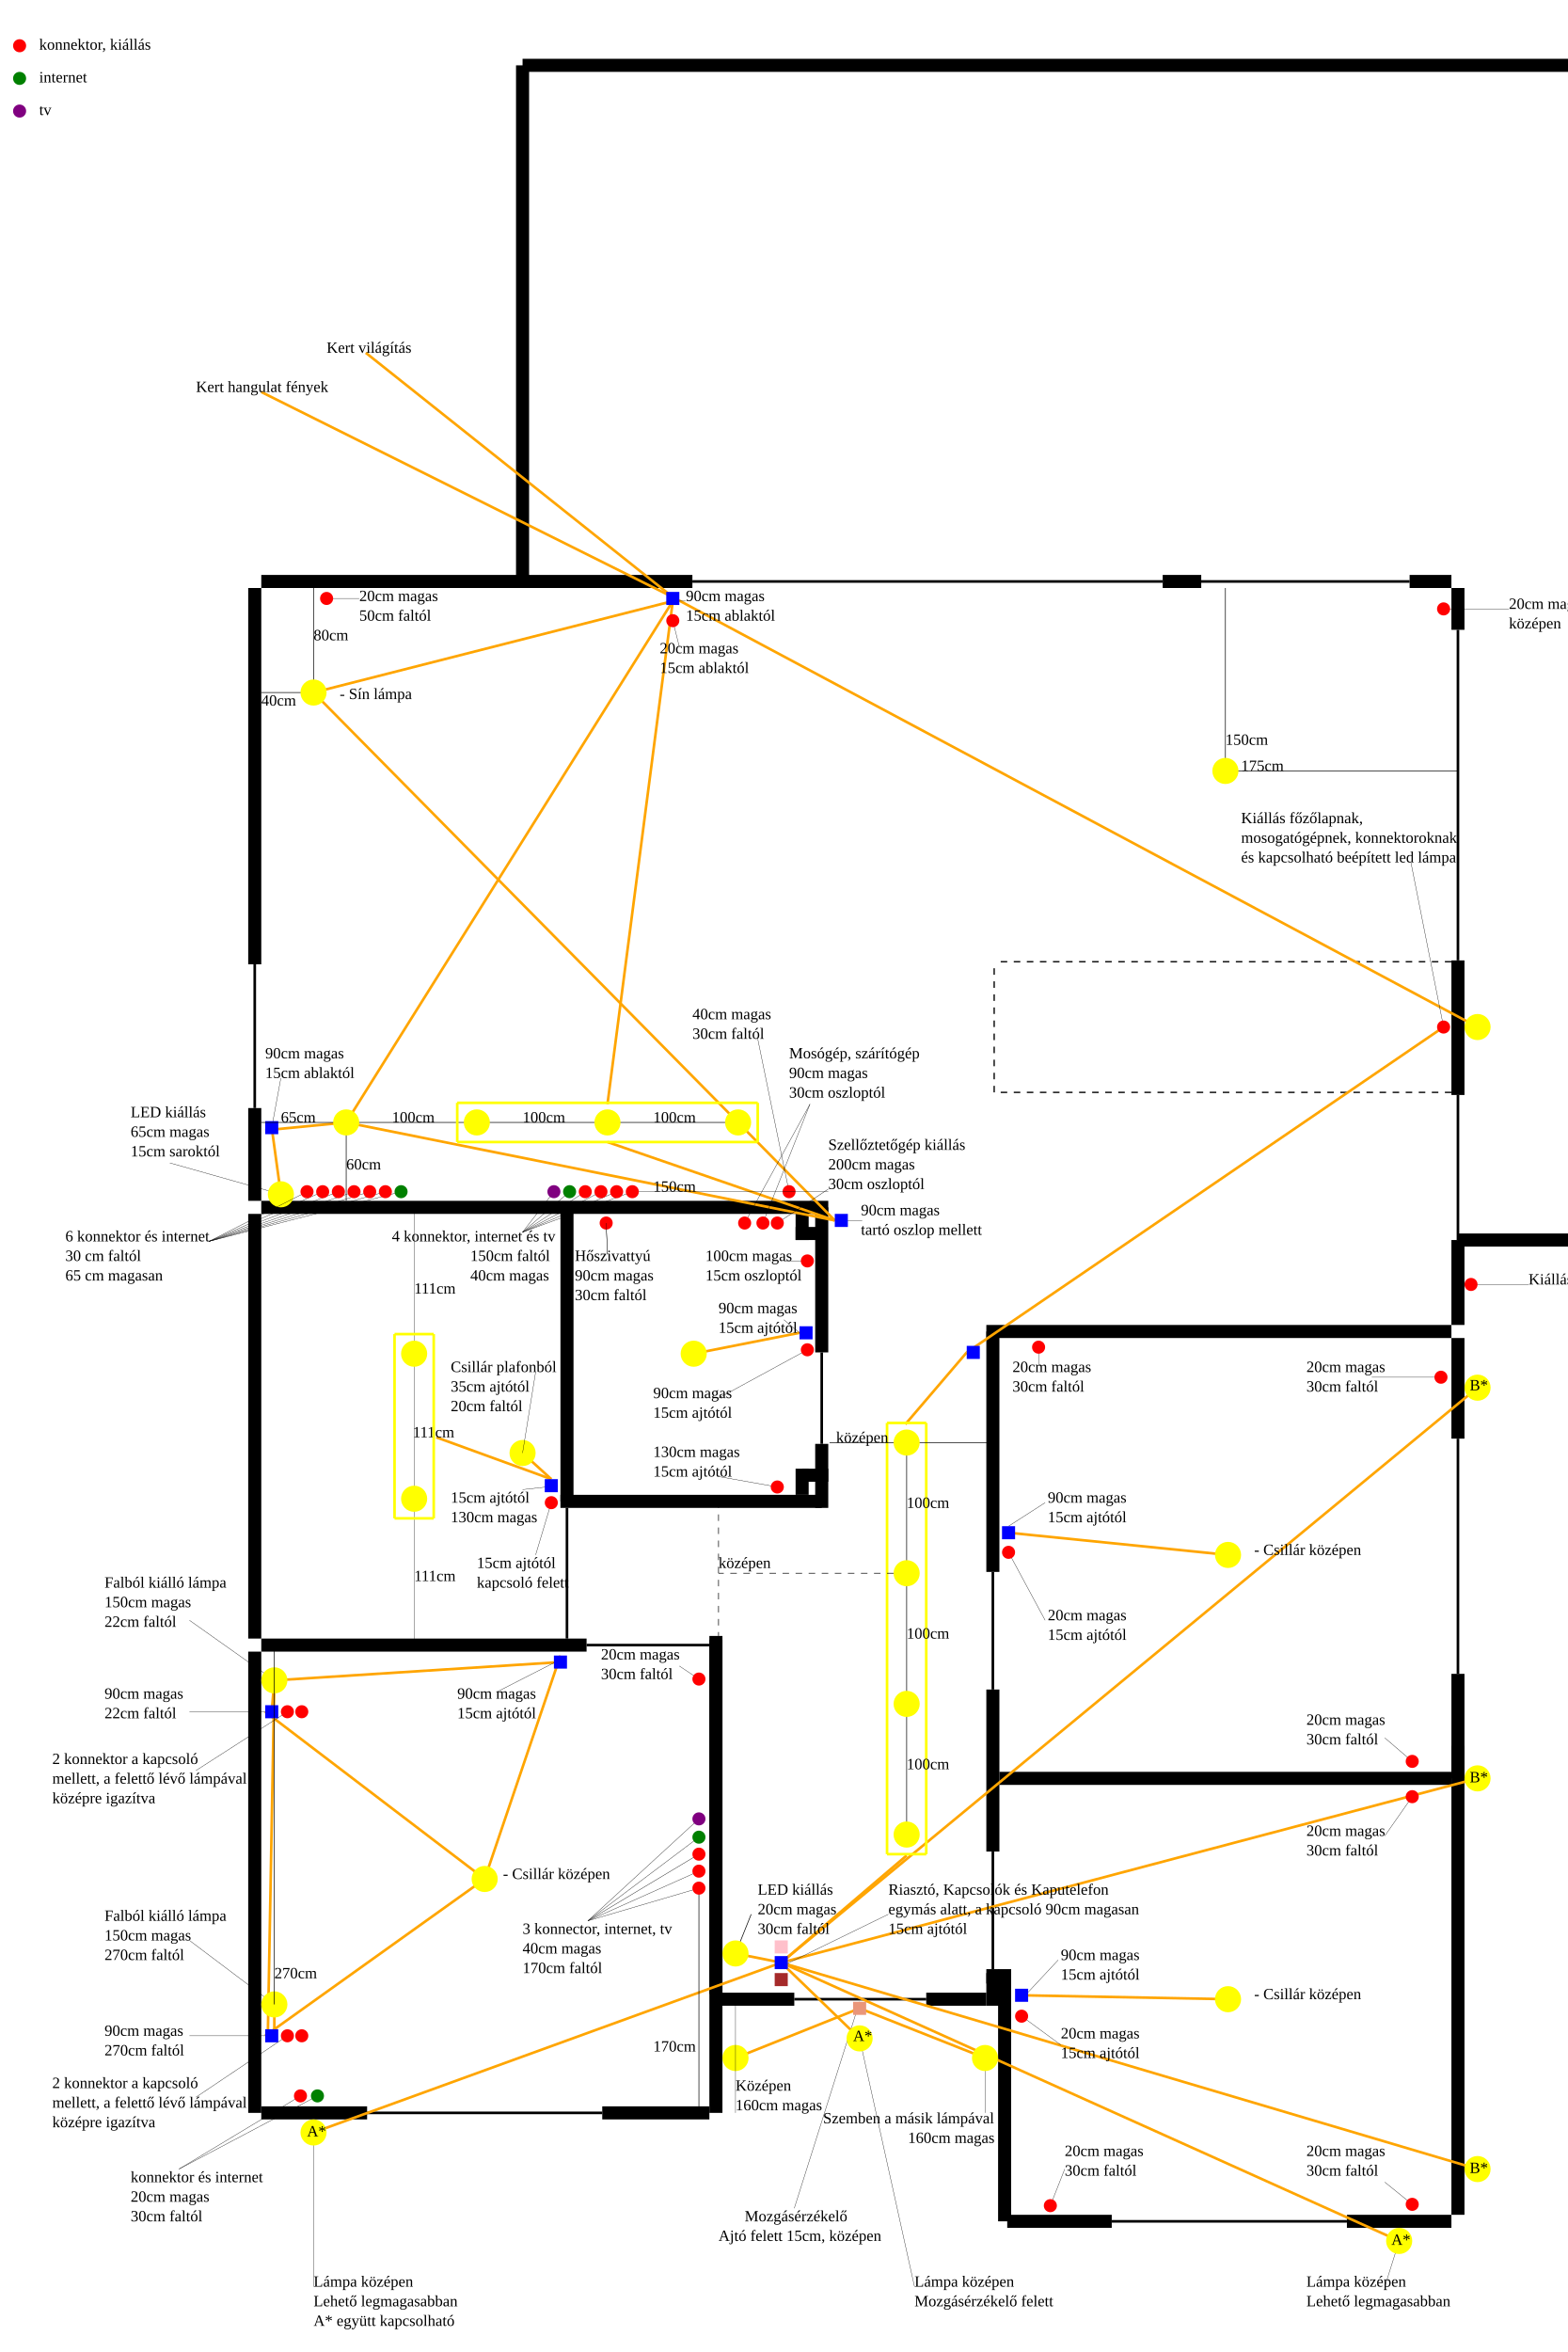
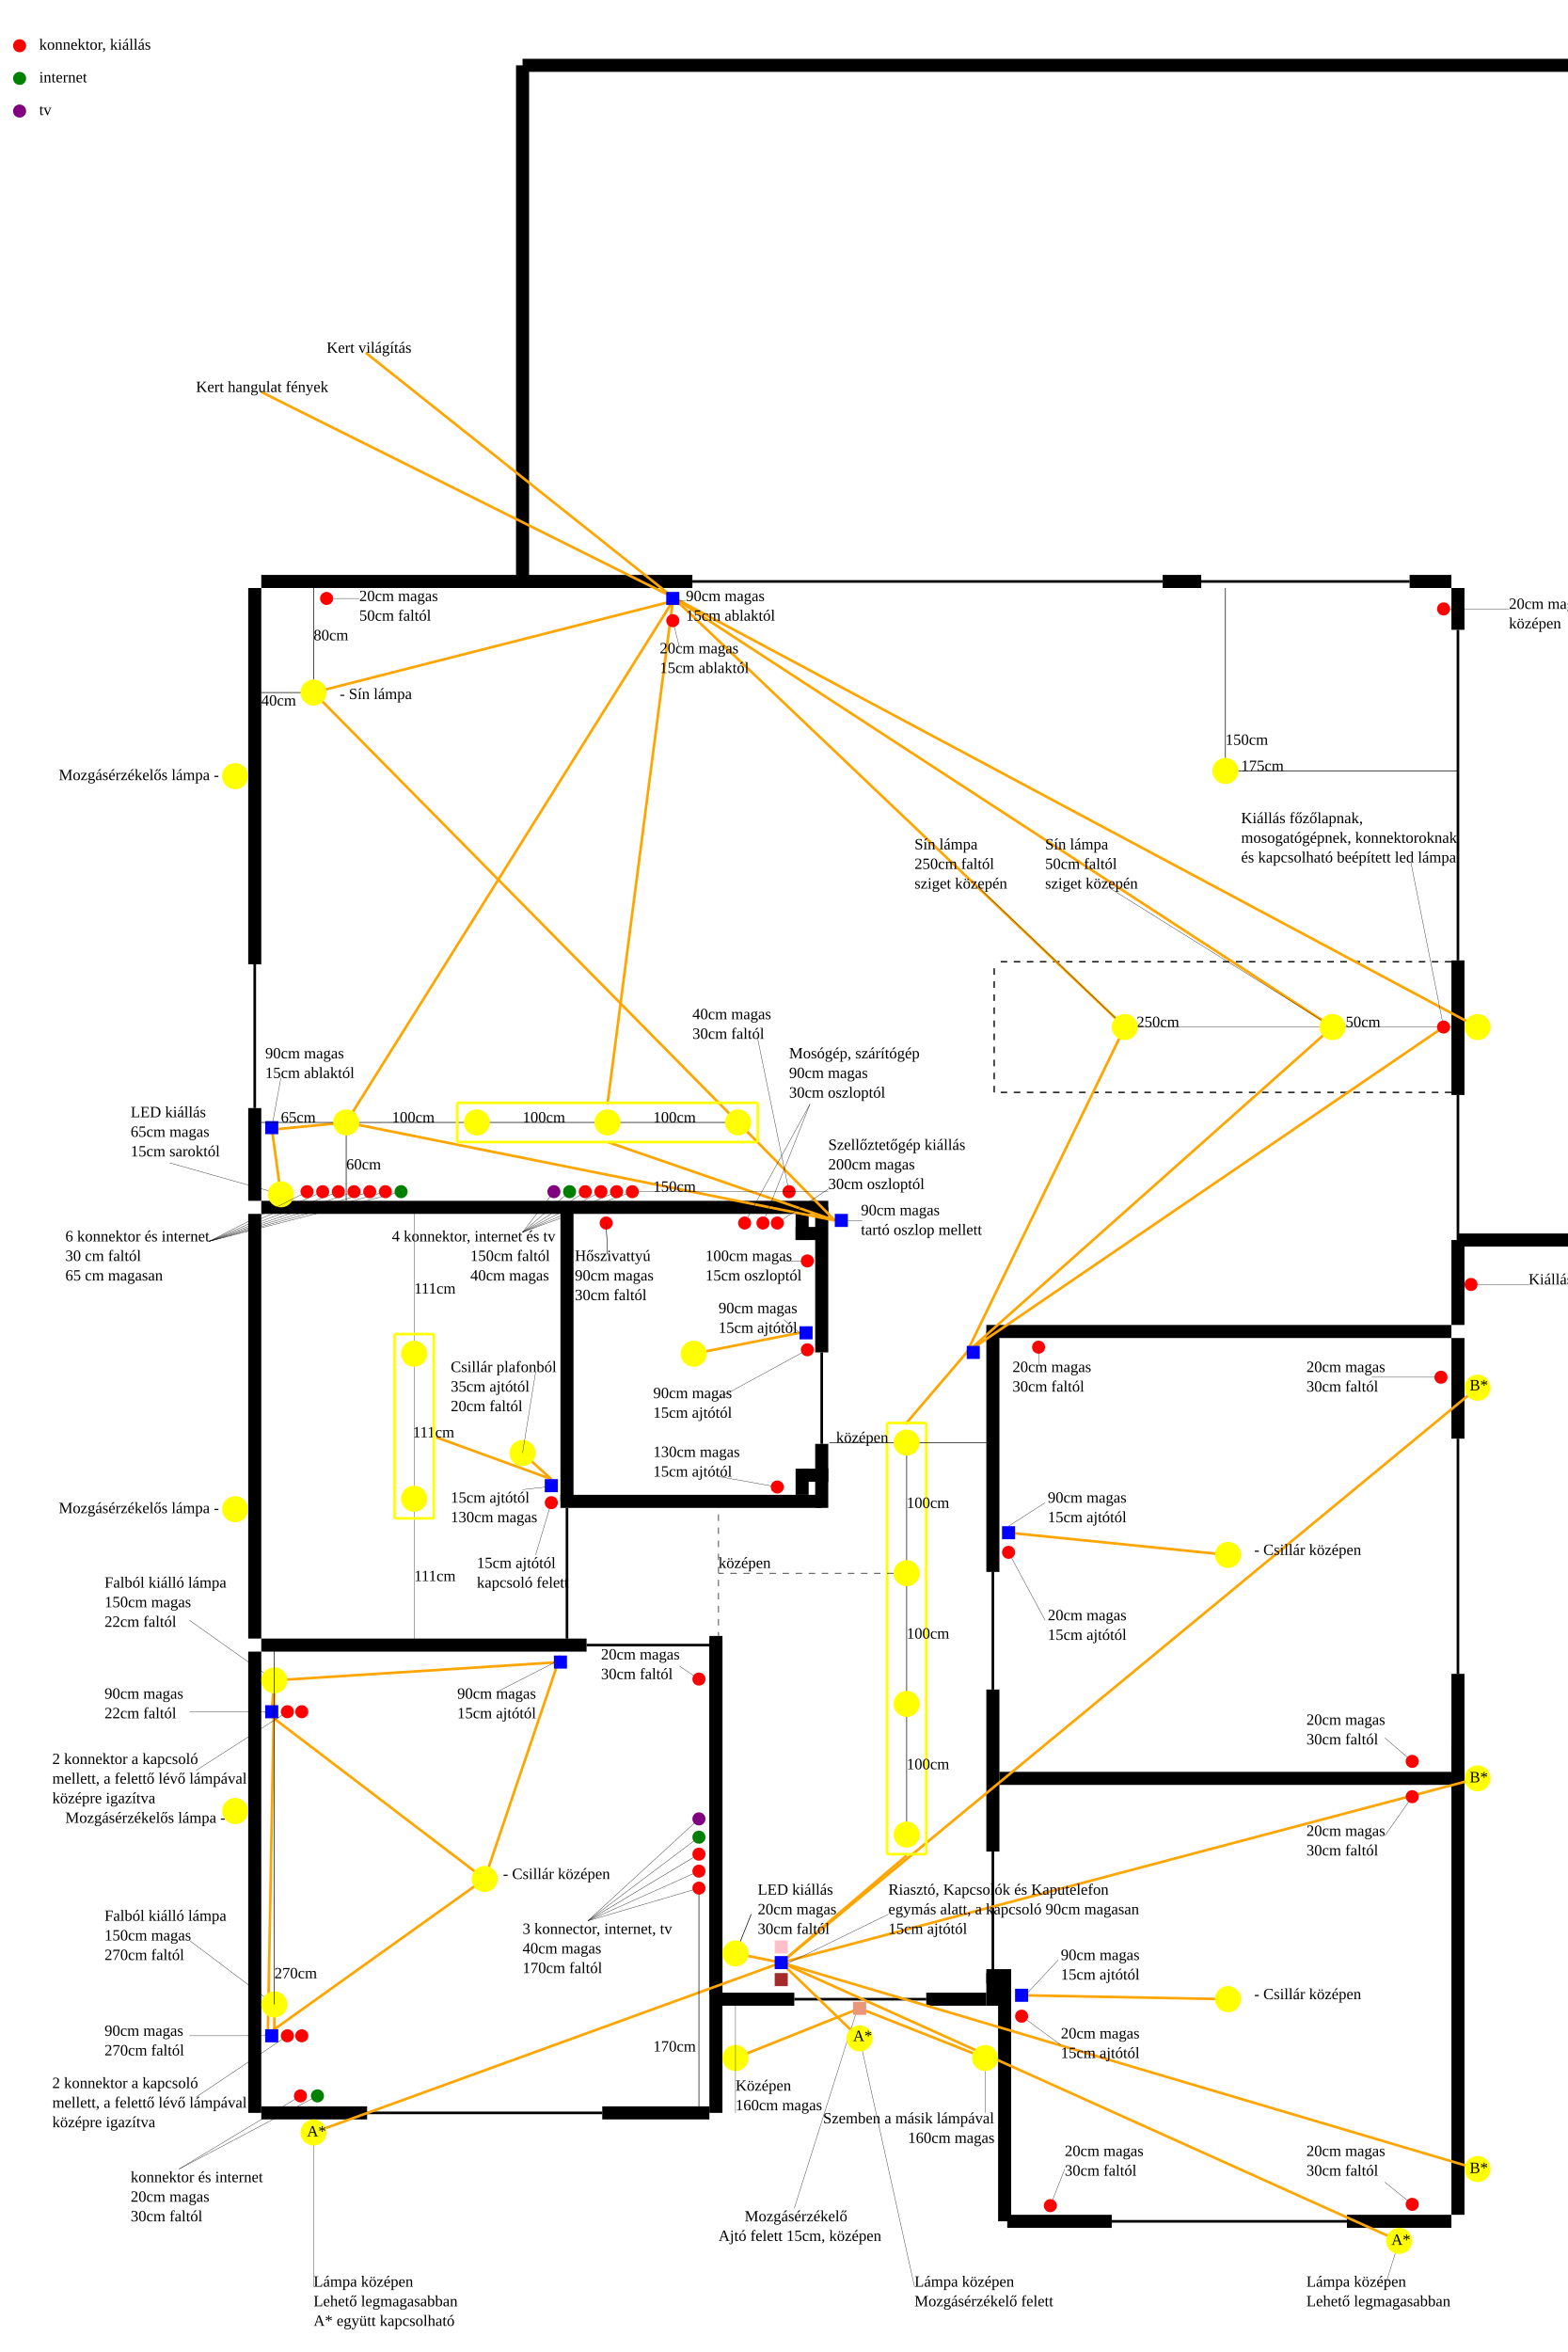
<svg xmlns="http://www.w3.org/2000/svg" viewBox="0 -250 1200 1800">
  <style>
	
		g.konnektor {
			//visibility: hidden
		}
		g.kapcsolo {
			//visibility: hidden;
		}
	
	</style>
  <g>
    <circle cx="15" cy="-215" r="5" fill="red" />
    <text x="30" y="-212" fill="black" font-size="12">konnektor, kiállás</text>
    <circle cx="15" cy="-190" r="5" fill="green" />
    <text x="30" y="-187" fill="black" font-size="12">internet</text>
    <circle cx="15" cy="-165" r="5" fill="purple" />
    <text x="30" y="-162" fill="black" font-size="12">tv</text>
  </g>
  <g>
    <line x1="200" y1="195" x2="530" y2="195" stroke-width="10" stroke="black" />
    <line x1="530" y1="195" x2="890" y2="195" stroke-width="2" stroke="black" />
    <line x1="890" y1="195" x2="919.5" y2="195" stroke-width="10" stroke="black" />
    <line x1="919" y1="195" x2="1079" y2="195" stroke-width="2" stroke="black" />
    <line x1="1079" y1="195" x2="1111" y2="195" stroke-width="10" stroke="black" />
    <line x1="1116" y1="200" x2="1116" y2="232" stroke-width="10" stroke="black" />
    <line x1="1116" y1="232" x2="1116" y2="485" stroke-width="2" stroke="black" />
    <line x1="1116" y1="485" x2="1116" y2="588" stroke-width="10" stroke="black" />
    <line x1="1116" y1="588" x2="1116" y2="699" stroke-width="2" stroke="black" />
    <line x1="1116" y1="699" x2="1116" y2="764" stroke-width="10" stroke="black" />
    <line x1="195" y1="200" x2="195" y2="488" stroke-width="10" stroke="black" />
    <line x1="195" y1="488" x2="195" y2="598" stroke-width="2" stroke="black" />
    <line x1="195" y1="598" x2="195" y2="669" stroke-width="10" stroke="black" />
    <line x1="1111" y1="769" x2="755" y2="769" stroke-width="10" stroke="black" />
    <line x1="200" y1="674" x2="634" y2="674" stroke-width="10" stroke="black" />
    <line x1="614" y1="679" x2="614" y2="699" stroke-width="10" stroke="black" />
    <line x1="609" y1="694" x2="629" y2="694" stroke-width="10" stroke="black" />
    <line x1="614" y1="879" x2="634" y2="879" stroke-width="10" stroke="black" />
    <line x1="614" y1="874" x2="614" y2="894" stroke-width="10" stroke="black" />
    <line x1="760" y1="769" x2="760" y2="953" stroke-width="10" stroke="black" />
    <line x1="760" y1="953" x2="760" y2="1043" stroke-width="2" stroke="black" />
    <line x1="760" y1="1043" x2="760" y2="1167" stroke-width="10" stroke="black" />
    <line x1="760" y1="1167" x2="760" y2="1257" stroke-width="2" stroke="black" />
    <line x1="760" y1="1257" x2="760" y2="1268" stroke-width="10" stroke="black" />
    <line x1="629" y1="674" x2="629" y2="785" stroke-width="10" stroke="black" />
    <line x1="629" y1="785" x2="629" y2="855" stroke-width="2" stroke="black" />
    <line x1="629" y1="855" x2="629" y2="904" stroke-width="10" stroke="black" />
    <line x1="629" y1="899" x2="429" y2="899" stroke-width="10" stroke="black" />
    <line x1="434" y1="904" x2="434" y2="1004" stroke-width="2" stroke="black" />
    <line x1="548" y1="1005" x2="548" y2="1276" stroke-width="10" stroke="black" />
    <line x1="548" y1="1280" x2="608" y2="1280" stroke-width="10" stroke="black" />
    <line x1="608" y1="1280" x2="709" y2="1280" stroke-width="2" stroke="black" />
    <line x1="709" y1="1280" x2="755" y2="1280" stroke-width="10" stroke="black" />
    <line x1="760" y1="1285" x2="760" y2="1260" stroke-width="10" stroke="black" />
    <line x1="434" y1="899" x2="434" y2="674" stroke-width="10" stroke="black" />
    <line x1="195" y1="679" x2="195" y2="1004" stroke-width="10" stroke="black" />
    <line x1="200" y1="1009" x2="449" y2="1009" stroke-width="10" stroke="black" />
    <line x1="449" y1="1009" x2="543" y2="1009" stroke-width="2" stroke="black" />
    <line x1="195" y1="1014" x2="195" y2="1367" stroke-width="10" stroke="black" />
    <line x1="200" y1="1367" x2="281" y2="1367" stroke-width="10" stroke="black" />
    <line x1="281" y1="1367" x2="461" y2="1367" stroke-width="2" stroke="black" />
    <line x1="461" y1="1367" x2="543" y2="1367" stroke-width="10" stroke="black" />
    <line x1="548" y1="1367" x2="548" y2="1002" stroke-width="10" stroke="black" />
    <line x1="1116" y1="1086" x2="1116" y2="1445" stroke-width="10" stroke="black" />
    <line x1="1111" y1="1450" x2="1031" y2="1450" stroke-width="10" stroke="black" />
    <line x1="1031" y1="1450" x2="851" y2="1450" stroke-width="2" stroke="black" />
    <line x1="851" y1="1450" x2="771" y2="1450" stroke-width="10" stroke="black" />
    <line x1="769" y1="1450" x2="769" y2="1257" stroke-width="10" stroke="black" />
    <line x1="1116" y1="774" x2="1116" y2="851" stroke-width="10" stroke="black" />
    <line x1="1116" y1="851" x2="1116" y2="1031" stroke-width="2" stroke="black" />
    <line x1="1116" y1="1031" x2="1116" y2="1111" stroke-width="10" stroke="black" />
    <line x1="1111" y1="1111" x2="765" y2="1111" stroke-width="10" stroke="black" />
    <line x1="400" y1="200" x2="400" y2="-200" stroke-width="10" stroke="black" />
    <line x1="400" y1="-200" x2="1416" y2="-200" stroke-width="10" stroke="black" />
    <line x1="1416" y1="-200" x2="1416" y2="699" stroke-width="10" stroke="black" />
    <line x1="1416" y1="699" x2="1116" y2="699" stroke-width="10" stroke="black" />
  </g>
  <g class="butor">
    <line x1="1111" y1="486" x2="761" y2="486" stroke-width="1" stroke="black" stroke-dasharray="5,5" />
    <line x1="761" y1="586" x2="761" y2="486" stroke-width="1" stroke="black" stroke-dasharray="5,5" />
    <line x1="1111" y1="586" x2="761" y2="586" stroke-width="1" stroke="black" stroke-dasharray="5,5" />
  </g>
  <g class="kapcsolo-vonal">
    <line x1="515" y1="210" x2="240" y2="280" stroke-width="2" stroke="orange" />
    <line x1="265" y1="609" x2="515" y2="210" stroke-width="2" stroke="orange" />
    <line x1="772" y1="923" x2="940" y2="940" stroke-width="2" stroke="orange" />
    <line x1="203" y1="615" x2="265" y2="609" stroke-width="2" stroke="orange" />
    <line x1="515" y1="210" x2="465" y2="595" stroke-width="2" stroke="orange" />
    <line x1="639" y1="684" x2="265" y2="609" stroke-width="2" stroke="orange" />
    <line x1="639" y1="684" x2="465" y2="624" stroke-width="2" stroke="orange" />
    <line x1="639" y1="684" x2="240" y2="280" stroke-width="2" stroke="orange" />
    <line x1="208" y1="613" x2="215" y2="664" stroke-width="2" stroke="orange" />
    <line x1="782" y1="1277" x2="940" y2="1280" stroke-width="2" stroke="orange" />
    <line x1="429" y1="1017" x2="371" y2="1188" stroke-width="2" stroke="orange" />
    <line x1="203" y1="1060" x2="371" y2="1188" stroke-width="2" stroke="orange" />
    <line x1="429" y1="1022" x2="210" y2="1036" stroke-width="2" stroke="orange" />
    <line x1="208" y1="1060" x2="210" y2="1036" stroke-width="2" stroke="orange" />
    <line x1="203" y1="1308" x2="371" y2="1188" stroke-width="2" stroke="orange" />
    <line x1="205" y1="1308" x2="210" y2="1036" stroke-width="2" stroke="orange" />
    <line x1="210" y1="1308" x2="210" y2="1284" stroke-width="2" stroke="orange" />
    <line x1="740" y1="785" x2="693" y2="840" stroke-width="2" stroke="orange" />
    <line x1="598" y1="1252" x2="694" y2="1170" stroke-width="2" stroke="orange" />
    <line x1="598" y1="1252" x2="563" y2="1245" stroke-width="2" stroke="orange" />
    <line x1="658" y1="1287" x2="563" y2="1325" stroke-width="2" stroke="orange" />
    <line x1="658" y1="1287" x2="754" y2="1325" stroke-width="2" stroke="orange" />
    <line x1="598" y1="1252" x2="240" y2="1382" stroke-width="2" stroke="orange" />
    <line x1="598" y1="1252" x2="658" y2="1310" stroke-width="2" stroke="orange" />
    <line x1="598" y1="1252" x2="1071" y2="1465" stroke-width="2" stroke="orange" />
    <line x1="531" y1="786" x2="612" y2="770" stroke-width="2" stroke="orange" />
    <line x1="422" y1="882" x2="334" y2="850" stroke-width="2" stroke="orange" />
    <line x1="422" y1="882" x2="400" y2="862" stroke-width="2" stroke="orange" />
    <line x1="598" y1="1252" x2="1131" y2="812" stroke-width="2" stroke="orange" />
    <line x1="598" y1="1252" x2="1131" y2="1111" stroke-width="2" stroke="orange" />
    <line x1="598" y1="1252" x2="1131" y2="1410" stroke-width="2" stroke="orange" />
    <line x1="515" y1="207" x2="1131" y2="536" stroke-width="2" stroke="orange" />
    <line x1="515" y1="207" x2="200" y2="50" stroke-width="2" stroke="orange" />
    <text x="150" y="50" fill="black" font-size="12">Kert hangulat fények</text>
    <line x1="515" y1="207" x2="280" y2="20" stroke-width="2" stroke="orange" />
    <text x="250" y="20" fill="black" font-size="12">Kert világítás</text>
    <line x1="740" y1="785" x2="1105" y2="536" stroke-width="2" stroke="orange" />
+     <line x1="740" y1="785" x2="1020" y2="536" stroke-width="2" stroke="orange" />
+     <line x1="740" y1="785" x2="861" y2="536" stroke-width="2" stroke="orange" />
+     <line x1="515" y1="207" x2="1020" y2="536" stroke-width="2" stroke="orange" />
+     <line x1="515" y1="207" x2="861" y2="536" stroke-width="2" stroke="orange" />
  </g>
  <g class="konnektor">
    <line x1="515" y1="225" x2="520" y2="245" stroke-width="0.25" stroke="black" />
    <circle cx="515" cy="225" r="5" fill="red" />
    <text x="505" y="250" fill="black" font-size="12">20cm magas</text>
    <text x="505" y="265" fill="black" font-size="12">15cm ablaktól</text>
    <line x1="250" y1="208" x2="275" y2="208" stroke-width="0.25" stroke="black" />
    <circle cx="250" cy="208" r="5" fill="red" />
    <text x="275" y="210" fill="black" font-size="12">20cm magas</text>
    <text x="275" y="225" fill="black" font-size="12">50cm faltól</text>
  </g>
  <g class="kapcsolo">
    <line x1="525" y1="210" x2="520" y2="210" stroke-width="0.25" stroke="black" />
    <line x1="515" y1="203" x2="515" y2="213" stroke-width="10" stroke="blue" />
    <text x="525" y="210" fill="black" font-size="12">90cm magas</text>
    <text x="525" y="225" fill="black" font-size="12">15cm ablaktól</text>
    <line x1="240" y1="200" x2="240" y2="280" stroke-width="0.5" stroke="black" />
    <text x="240" y="240" fill="black" font-size="12">80cm</text>
    <line x1="200" y1="280" x2="240" y2="280" stroke-width="0.5" stroke="black" />
    <text x="200" y="290" fill="black" font-size="12">40cm</text>
    <circle cx="240" cy="280" r="10" fill="yellow" />
    <text x="260" y="285" fill="black" font-size="12">- Sín lámpa</text>
    <text x="950" y="340" fill="black" font-size="12">175cm</text>
    <text x="938" y="320" fill="black" font-size="12">150cm</text>
    <line x1="938" y1="340" x2="1116" y2="340" stroke-width="0.5" stroke="black" />
    <line x1="938" y1="340" x2="938" y2="200" stroke-width="0.5" stroke="black" />
    <circle cx="938" cy="340" r="10" fill="yellow" />
    <line x1="740" y1="785" x2="750" y2="785" stroke-width="10" stroke="blue" />
  </g>
  <g class="kapcsolo">
    <line x1="208" y1="613" x2="215" y2="575" stroke-width="0.25" stroke="black" />
    <line x1="203" y1="613" x2="213" y2="613" stroke-width="10" stroke="blue" />
    <text x="203" y="560" fill="black" font-size="12">90cm magas</text>
    <text x="203" y="575" fill="black" font-size="12">15cm ablaktól</text>
    <line x1="265" y1="609" x2="265" y2="669" stroke-width="0.5" stroke="black" />
    <text x="265" y="645" fill="black" font-size="12">60cm</text>
    <line x1="200" y1="609" x2="265" y2="609" stroke-width="0.5" stroke="black" />
    <text x="215" y="609" fill="black" font-size="12">65cm</text>
    <line x1="265" y1="609" x2="365" y2="609" stroke-width="0.5" stroke="black" />
    <text x="300" y="609" fill="black" font-size="12">100cm</text>
    <line x1="365" y1="609" x2="465" y2="609" stroke-width="0.5" stroke="black" />
    <text x="400" y="609" fill="black" font-size="12">100cm</text>
    <line x1="465" y1="609" x2="565" y2="609" stroke-width="0.5" stroke="black" />
    <text x="500" y="609" fill="black" font-size="12">100cm</text>
    <circle cx="265" cy="609" r="10" fill="yellow" />
    <circle cx="365" cy="609" r="10" fill="yellow" />
    <circle cx="465" cy="609" r="10" fill="yellow" />
    <circle cx="565" cy="609" r="10" fill="yellow" />
    <line x1="350" y1="594" x2="580" y2="594" stroke-width="2" stroke="yellow" />
    <line x1="350" y1="624" x2="580" y2="624" stroke-width="2" stroke="yellow" />
    <line x1="350" y1="594" x2="350" y2="624" stroke-width="2" stroke="yellow" />
    <line x1="580" y1="594" x2="580" y2="624" stroke-width="2" stroke="yellow" />
    <line x1="639" y1="684" x2="660" y2="684" stroke-width="0.25" stroke="black" />
    <line x1="639" y1="684" x2="649" y2="684" stroke-width="10" stroke="blue" />
    <text x="659" y="680" fill="black" font-size="12">90cm magas</text>
    <text x="659" y="695" fill="black" font-size="12">tartó oszlop mellett</text>
    <line x1="215" y1="664" x2="130" y2="640" stroke-width="0.25" stroke="black" />
    <circle cx="215" cy="664" r="10" fill="yellow" />
    <text x="100" y="605" fill="black" font-size="12">LED kiállás</text>
    <text x="100" y="620" fill="black" font-size="12">65cm magas</text>
    <text x="100" y="635" fill="black" font-size="12">15cm saroktól</text>
  </g>
  <g class="konnektor">
    <line x1="772" y1="938" x2="800" y2="990" stroke-width="0.25" stroke="black" />
    <circle cx="772" cy="938" r="5" fill="red" />
    <text x="802" y="990" fill="black" font-size="12">20cm magas</text>
    <text x="802" y="1005" fill="black" font-size="12">15cm ajtótól</text>
    <line x1="795" y1="781" x2="795" y2="795" stroke-width="0.25" stroke="black" />
    <circle cx="795" cy="781" r="5" fill="red" />
    <text x="775" y="800" fill="black" font-size="12">20cm magas</text>
    <text x="775" y="815" fill="black" font-size="12">30cm faltól</text>
    <line x1="1050" y1="804" x2="1103" y2="804" stroke-width="0.25" stroke="black" />
    <circle cx="1103" cy="804" r="5" fill="red" />
    <text x="1000" y="800" fill="black" font-size="12">20cm magas</text>
    <text x="1000" y="815" fill="black" font-size="12">30cm faltól</text>
    <line x1="1060" y1="1080" x2="1081" y2="1098" stroke-width="0.25" stroke="black" />
    <circle cx="1081" cy="1098" r="5" fill="red" />
    <text x="1000" y="1070" fill="black" font-size="12">20cm magas</text>
    <text x="1000" y="1085" fill="black" font-size="12">30cm faltól</text>
  </g>
  <g class="kapcsolo">
    <line x1="772" y1="918" x2="800" y2="900" stroke-width="0.25" stroke="black" />
    <line x1="772" y1="918" x2="772" y2="928" stroke-width="10" stroke="blue" />
    <text x="802" y="900" fill="black" font-size="12">90cm magas</text>
    <text x="802" y="915" fill="black" font-size="12">15cm ajtótól</text>
    <circle cx="940" cy="940" r="10" fill="yellow" />
    <text x="960" y="940" fill="black" font-size="12">- Csillár középen</text>
  </g>
  <g class="kapcsolo">
    <line x1="810" y1="1250" x2="782" y2="1280" stroke-width="0.25" stroke="black" />
    <line x1="782" y1="1272" x2="782" y2="1282" stroke-width="10" stroke="blue" />
    <text x="812" y="1250" fill="black" font-size="12">90cm magas</text>
    <text x="812" y="1265" fill="black" font-size="12">15cm ajtótól</text>
    <circle cx="940" cy="1280" r="10" fill="yellow" />
    <text x="960" y="1280" fill="black" font-size="12">- Csillár középen</text>
  </g>
  <g class="konnektor">
    <line x1="782" y1="1293" x2="812" y2="1315" stroke-width="0.25" stroke="black" />
    <circle cx="782" cy="1293" r="5" fill="red" />
    <text x="812" y="1310" fill="black" font-size="12">20cm magas</text>
    <text x="812" y="1325" fill="black" font-size="12">15cm ajtótól</text>
    <line x1="804" y1="1438" x2="815" y2="1410" stroke-width="0.25" stroke="black" />
    <circle cx="804" cy="1438" r="5" fill="red" />
    <text x="815" y="1400" fill="black" font-size="12">20cm magas</text>
    <text x="815" y="1415" fill="black" font-size="12">30cm faltól</text>
    <line x1="1081" y1="1125" x2="1060" y2="1155" stroke-width="0.25" stroke="black" />
    <circle cx="1081" cy="1125" r="5" fill="red" />
    <text x="1000" y="1155" fill="black" font-size="12">20cm magas</text>
    <text x="1000" y="1170" fill="black" font-size="12">30cm faltól</text>
    <line x1="1081" y1="1437" x2="1060" y2="1420" stroke-width="0.25" stroke="black" />
    <circle cx="1081" cy="1437" r="5" fill="red" />
    <text x="1000" y="1400" fill="black" font-size="12">20cm magas</text>
    <text x="1000" y="1415" fill="black" font-size="12">30cm faltól</text>
  </g>
  <g class="kapcsolo">
    <line x1="429" y1="1020" x2="380" y2="1045" stroke-width="0.25" stroke="black" />
    <line x1="429" y1="1017" x2="429" y2="1027" stroke-width="10" stroke="blue" />
    <text x="350" y="1050" fill="black" font-size="12">90cm magas</text>
    <text x="350" y="1065" fill="black" font-size="12">15cm ajtótól</text>
    <circle cx="371" cy="1188" r="10" fill="yellow" />
    <text x="385" y="1188" fill="black" font-size="12">- Csillár középen</text>
    <line x1="145" y1="990" x2="210" y2="1036" stroke-width="0.25" stroke="black" />
    <text x="80" y="965" fill="black" font-size="12">Falból kiálló lámpa</text>
    <text x="80" y="980" fill="black" font-size="12">150cm magas</text>
    <text x="80" y="995" fill="black" font-size="12">22cm faltól</text>
    <circle cx="210" cy="1036" r="10" fill="yellow" />
    <line x1="145" y1="1060" x2="210" y2="1060" stroke-width="0.25" stroke="black" />
    <line x1="203" y1="1060" x2="213" y2="1060" stroke-width="10" stroke="blue" />
    <text x="80" y="1050" fill="black" font-size="12">90cm magas</text>
    <text x="80" y="1065" fill="black" font-size="12">22cm faltól</text>
    <line x1="210" y1="1284" x2="145" y2="1235" stroke-width="0.25" stroke="black" />
    <text x="80" y="1220" fill="black" font-size="12">Falból kiálló lámpa</text>
    <text x="80" y="1235" fill="black" font-size="12">150cm magas</text>
    <text x="80" y="1250" fill="black" font-size="12">270cm faltól</text>
    <circle cx="210" cy="1284" r="10" fill="yellow" />
    <line x1="145" y1="1308" x2="210" y2="1308" stroke-width="0.25" stroke="black" />
    <line x1="203" y1="1308" x2="213" y2="1308" stroke-width="10" stroke="blue" />
    <text x="80" y="1308" fill="black" font-size="12">90cm magas</text>
    <text x="80" y="1323" fill="black" font-size="12">270cm faltól</text>
    <line x1="210" y1="1284" x2="210" y2="1010" stroke-width="0.5" stroke="black" />
    <text x="210" y="1264" fill="black" font-size="12">270cm</text>
  </g>
  <g class="konnektor">
    <line x1="220" y1="1060" x2="150" y2="1105" stroke-width="0.25" stroke="black" />
    <circle cx="220" cy="1060" r="5" fill="red" />
    <circle cx="231" cy="1060" r="5" fill="red" />
    <text x="40" y="1100" fill="black" font-size="12">2 konnektor a kapcsoló</text>
    <text x="40" y="1115" fill="black" font-size="12">mellett, a felettő lévő lámpával</text>
    <text x="40" y="1130" fill="black" font-size="12">középre igazítva</text>
    <line x1="220" y1="1308" x2="150" y2="1355" stroke-width="0.25" stroke="black" />
    <circle cx="220" cy="1308" r="5" fill="red" />
    <circle cx="231" cy="1308" r="5" fill="red" />
    <text x="40" y="1348" fill="black" font-size="12">2 konnektor a kapcsoló</text>
    <text x="40" y="1363" fill="black" font-size="12">mellett, a felettő lévő lámpával</text>
    <text x="40" y="1378" fill="black" font-size="12">középre igazítva</text>
    <line x1="137" y1="1410" x2="230" y2="1354" stroke-width="0.25" stroke="black" />
    <line x1="137" y1="1410" x2="243" y2="1354" stroke-width="0.25" stroke="black" />
    <circle cx="230" cy="1354" r="5" fill="red" />
    <circle cx="243" cy="1354" r="5" fill="green" />
    <text x="100" y="1420" fill="black" font-size="12">konnektor és internet</text>
    <text x="100" y="1435" fill="black" font-size="12">20cm magas</text>
    <text x="100" y="1450" fill="black" font-size="12">30cm faltól</text>
    <line x1="535" y1="1035" x2="520" y2="1025" stroke-width="0.25" stroke="black" />
    <circle cx="535" cy="1035" r="5" fill="red" />
    <text x="460" y="1020" fill="black" font-size="12">20cm magas</text>
    <text x="460" y="1035" fill="black" font-size="12">30cm faltól</text>
    <line x1="450" y1="1220" x2="535" y2="1142" stroke-width="0.25" stroke="black" />
    <line x1="450" y1="1220" x2="535" y2="1156" stroke-width="0.25" stroke="black" />
    <line x1="450" y1="1220" x2="535" y2="1169" stroke-width="0.25" stroke="black" />
    <line x1="450" y1="1220" x2="535" y2="1182" stroke-width="0.25" stroke="black" />
    <line x1="450" y1="1220" x2="535" y2="1195" stroke-width="0.25" stroke="black" />
    <line x1="535" y1="1370" x2="535" y2="1195" stroke-width="0.5" stroke="black" />
    <circle cx="535" cy="1142" r="5" fill="purple" />
    <circle cx="535" cy="1156" r="5" fill="green" />
    <circle cx="535" cy="1169" r="5" fill="red" />
    <circle cx="535" cy="1182" r="5" fill="red" />
    <circle cx="535" cy="1195" r="5" fill="red" />
    <text x="400" y="1230" fill="black" font-size="12">3 konnector, internet, tv</text>
    <text x="400" y="1245" fill="black" font-size="12">40cm magas</text>
    <text x="400" y="1260" fill="black" font-size="12">170cm faltól</text>
    <text x="500" y="1320" fill="black" font-size="12">170cm</text>
  </g>
  <g class="kapcsolo">
    <line x1="679" y1="839" x2="709" y2="839" stroke-width="2" stroke="yellow" />
    <line x1="679" y1="839" x2="679" y2="1169" stroke-width="2" stroke="yellow" />
    <line x1="679" y1="1169" x2="709" y2="1169" stroke-width="2" stroke="yellow" />
    <line x1="709" y1="839" x2="709" y2="1169" stroke-width="2" stroke="yellow" />
    <line x1="694" y1="954" x2="550" y2="954" stroke-width="0.5" stroke="black" stroke-dasharray="5,5" />
    <line x1="550" y1="899" x2="550" y2="1002" stroke-width="0.5" stroke="black" stroke-dasharray="5,5" />
    <text x="550" y="950" fill="black" font-size="12">középen</text>
    <text x="640" y="854" fill="black" font-size="12">középen</text>
    <line x1="635" y1="854" x2="760" y2="854" stroke-width="0.5" stroke="black" />
    <line x1="694" y1="854" x2="694" y2="954" stroke-width="0.5" stroke="black" />
    <text x="694" y="904" fill="black" font-size="12">100cm</text>
    <line x1="694" y1="954" x2="694" y2="1054" stroke-width="0.5" stroke="black" />
    <text x="694" y="1004" fill="black" font-size="12">100cm</text>
    <line x1="694" y1="1054" x2="694" y2="1154" stroke-width="0.5" stroke="black" />
    <text x="694" y="1104" fill="black" font-size="12">100cm</text>
    <circle cx="694" cy="854" r="10" fill="yellow" />
    <circle cx="694" cy="954" r="10" fill="yellow" />
    <circle cx="694" cy="1054" r="10" fill="yellow" />
    <circle cx="694" cy="1154" r="10" fill="yellow" />
    <line x1="563" y1="1245" x2="575" y2="1215" stroke-width="0.5" stroke="black" />
    <circle cx="563" cy="1245" r="10" fill="yellow" />
    <text x="580" y="1200" fill="black" font-size="12">LED kiállás</text>
    <text x="580" y="1215" fill="black" font-size="12">20cm magas</text>
    <text x="580" y="1230" fill="black" font-size="12">30cm faltól</text>
    <line x1="598" y1="1255" x2="680" y2="1215" stroke-width="0.25" stroke="black" />
    <line x1="598" y1="1235" x2="598" y2="1245" stroke-width="10" stroke="pink" />
    <line x1="598" y1="1247" x2="598" y2="1257" stroke-width="10" stroke="blue" />
    <line x1="598" y1="1260" x2="598" y2="1270" stroke-width="10" stroke="brown" />
    <text x="680" y="1200" fill="black" font-size="12">Riasztó, Kapcsolók és Kaputelefon</text>
    <text x="680" y="1215" fill="black" font-size="12">egymás alatt, a kapcsoló 90cm magasan</text>
    <text x="680" y="1230" fill="black" font-size="12">15cm ajtótól</text>
  </g>
  <g class="kapcsolo">
    <line x1="658" y1="1282" x2="608" y2="1440" stroke-width="0.25" stroke="black" />
    <line x1="658" y1="1282" x2="658" y2="1292" stroke-width="10" stroke="DarkSalmon" />
    <text x="570" y="1450" fill="black" font-size="12">Mozgásérzékelő</text>
    <text x="550" y="1465" fill="black" font-size="12">Ajtó felett 15cm, középen</text>
    <line x1="754" y1="1325" x2="754" y2="1367" stroke-width="0.25" stroke="black" />
    <circle cx="563" cy="1325" r="10" fill="yellow" />
    <circle cx="754" cy="1325" r="10" fill="yellow" />
    <line x1="563" y1="1280" x2="563" y2="1367" stroke-width="0.25" stroke="black" />
    <text x="563" y="1350" fill="black" font-size="12">Középen</text>
    <text x="563" y="1365" fill="black" font-size="12">160cm magas</text>
    <text x="630" y="1375" fill="black" font-size="12">Szemben a másik lámpával</text>
    <text x="695" y="1390" fill="black" font-size="12">160cm magas</text>
  </g>
  <g class="kapcsolo">
    <line x1="658" y1="1310" x2="700" y2="1500" stroke-width="0.25" stroke="black" />
    <line x1="1071" y1="1465" x2="1060" y2="1500" stroke-width="0.25" stroke="black" />
    <line x1="240" y1="1382" x2="240" y2="1500" stroke-width="0.25" stroke="black" />
    <circle cx="240" cy="1382" r="10" fill="yellow" />
    <circle cx="1071" cy="1465" r="10" fill="yellow" />
    <circle cx="658" cy="1310" r="10" fill="yellow" />
    <text x="1065" y="1468" fill="black" font-size="12">A*</text>
    <text x="700" y="1500" fill="black" font-size="12">Lámpa középen</text>
    <text x="700" y="1515" fill="black" font-size="12">Mozgásérzékelő felett</text>
    <text x="653" y="1312" fill="black" font-size="12">A*</text>
    <text x="1000" y="1500" fill="black" font-size="12">Lámpa középen</text>
    <text x="1000" y="1515" fill="black" font-size="12">Lehető legmagasabban</text>
    <text x="235" y="1385" fill="black" font-size="12">A*</text>
    <text x="240" y="1500" fill="black" font-size="12">Lámpa középen</text>
    <text x="240" y="1515" fill="black" font-size="12">Lehető legmagasabban</text>
    <text x="240" y="1530" fill="black" font-size="12">A* együtt kapcsolható</text>
    <circle cx="1131" cy="812" r="10" fill="yellow" />
    <circle cx="1131" cy="1111" r="10" fill="yellow" />
    <circle cx="1131" cy="1410" r="10" fill="yellow" />
    <text x="1125" y="814" fill="black" font-size="12">B*</text>
    <text x="1125" y="1114" fill="black" font-size="12">B*</text>
    <text x="1125" y="1413" fill="black" font-size="12">B*</text>
    <circle cx="1131" cy="536" r="10" fill="yellow" />
+     <text x="45" y="347" fill="black" font-size="12">Mozgásérzékelős lámpa - </text>
+     <text x="45" y="908" fill="black" font-size="12">Mozgásérzékelős lámpa - </text>
+     <text x="50" y="1145" fill="black" font-size="12">Mozgásérzékelős lámpa - </text>
+     <circle cx="180" cy="344" r="10" fill="yellow" />
+     <circle cx="180" cy="905" r="10" fill="yellow" />
+     <circle cx="180" cy="1136" r="10" fill="yellow" />
+     <line x1="1020" y1="536" x2="850" y2="430" stroke-width="0.25" stroke="black" />
+     <line x1="861" y1="536" x2="750" y2="430" stroke-width="0.25" stroke="black" />
+     <line x1="861" y1="536" x2="1111" y2="536" stroke-width="0.25" stroke="black" />
+     <text x="870" y="536" fill="black" font-size="12">250cm</text>
+     <text x="1030" y="536" fill="black" font-size="12">50cm</text>
+     <text x="800" y="400" fill="black" font-size="12">Sín lámpa</text>
+     <text x="800" y="415" fill="black" font-size="12">50cm faltól</text>
+     <text x="800" y="430" fill="black" font-size="12">sziget közepén</text>
+     <text x="700" y="400" fill="black" font-size="12">Sín lámpa</text>
+     <text x="700" y="415" fill="black" font-size="12">250cm faltól</text>
+     <text x="700" y="430" fill="black" font-size="12">sziget közepén</text>
+     <circle cx="1020" cy="536" r="10" fill="yellow" />
+     <circle cx="861" cy="536" r="10" fill="yellow" />
  </g>
  <g class="konnektor">
    <line x1="464" y1="686" x2="465" y2="710" stroke-width="0.25" stroke="black" />
    <circle cx="464" cy="686" r="5" fill="red" />
    <text x="440" y="715" fill="black" font-size="12">Hőszivattyú</text>
    <text x="440" y="730" fill="black" font-size="12">90cm magas</text>
    <text x="440" y="745" fill="black" font-size="12">30cm faltól</text>
    <line x1="620" y1="595" x2="570" y2="686" stroke-width="0.25" stroke="black" />
    <line x1="620" y1="595" x2="584" y2="686" stroke-width="0.25" stroke="black" />
    <circle cx="584" cy="686" r="5" fill="red" />
    <circle cx="570" cy="686" r="5" fill="red" />
    <text x="604" y="560" fill="black" font-size="12">Mosógép, szárítógép</text>
    <text x="604" y="575" fill="black" font-size="12">90cm magas</text>
    <text x="604" y="590" fill="black" font-size="12">30cm oszloptól</text>
    <line x1="595" y1="686" x2="634" y2="660" stroke-width="0.25" stroke="black" />
    <circle cx="595" cy="686" r="5" fill="red" />
    <text x="634" y="630" fill="black" font-size="12">Szellőztetőgép kiállás</text>
    <text x="634" y="645" fill="black" font-size="12">200cm magas</text>
    <text x="634" y="660" fill="black" font-size="12">30cm oszloptól</text>
    <line x1="618" y1="715" x2="600" y2="715" stroke-width="0.25" stroke="black" />
    <circle cx="618" cy="715" r="5" fill="red" />
    <text x="540" y="715" fill="black" font-size="12">100cm magas</text>
    <text x="540" y="730" fill="black" font-size="12">15cm oszloptól</text>
    <line x1="618" y1="783" x2="550" y2="820" stroke-width="0.25" stroke="black" />
    <circle cx="618" cy="783" r="5" fill="red" />
    <text x="500" y="820" fill="black" font-size="12">90cm magas</text>
    <text x="500" y="835" fill="black" font-size="12">15cm ajtótól</text>
    <line x1="595" y1="888" x2="550" y2="880" stroke-width="0.25" stroke="black" />
    <circle cx="595" cy="888" r="5" fill="red" />
    <text x="500" y="865" fill="black" font-size="12">130cm magas</text>
    <text x="500" y="880" fill="black" font-size="12">15cm ajtótól</text>
  </g>
  <g class="konnektor">
    <line x1="422" y1="900" x2="410" y2="940" stroke-width="0.25" stroke="black" />
    <line x1="464" y1="686" x2="465" y2="710" stroke-width="0.25" stroke="black" />
    <circle cx="422" cy="900" r="5" fill="red" />
    <text x="365" y="950" fill="black" font-size="12">15cm ajtótól</text>
    <text x="365" y="965" fill="black" font-size="12">kapcsoló felett</text>
  </g>
  <g class="kapcsolo">
    <circle cx="531" cy="786" r="10" fill="yellow" />
    <line x1="317" y1="674" x2="317" y2="1009" stroke-width="0.25" stroke="black" />
    <line x1="427" y1="887" x2="400" y2="890" stroke-width="0.25" stroke="black" />
    <circle cx="317" cy="786" r="10" fill="yellow" />
    <circle cx="317" cy="897" r="10" fill="yellow" />
    <circle cx="400" cy="862" r="10" fill="yellow" />
    <text x="317" y="740" fill="black" font-size="12">111cm</text>
    <text x="316" y="850" fill="black" font-size="12">111cm</text>
    <text x="317" y="960" fill="black" font-size="12">111cm</text>
    <line x1="612" y1="770" x2="600" y2="760" stroke-width="0.25" stroke="black" />
    <text x="550" y="755" fill="black" font-size="12">90cm magas</text>
    <text x="550" y="770" fill="black" font-size="12">15cm ajtótól</text>
    <line x1="612" y1="770" x2="622" y2="770" stroke-width="10" stroke="blue" />
    <line x1="422" y1="882" x2="422" y2="892" stroke-width="10" stroke="blue" />
    <line x1="302" y1="771" x2="332" y2="771" stroke-width="2" stroke="yellow" />
    <line x1="302" y1="771" x2="302" y2="912" stroke-width="2" stroke="yellow" />
    <line x1="302" y1="912" x2="332" y2="912" stroke-width="2" stroke="yellow" />
    <line x1="332" y1="771" x2="332" y2="912" stroke-width="2" stroke="yellow" />
    <line x1="400" y1="862" x2="410" y2="800" stroke-width="0.25" stroke="black" />
    <text x="345" y="800" fill="black" font-size="12">Csillár plafonból</text>
    <text x="345" y="815" fill="black" font-size="12">35cm ajtótól</text>
    <text x="345" y="830" fill="black" font-size="12">20cm faltól</text>
    <text x="345" y="900" fill="black" font-size="12">15cm ajtótól</text>
    <text x="345" y="915" fill="black" font-size="12">130cm magas</text>
  </g>
  <g class="konnektor">
    <line x1="160" y1="700" x2="235" y2="662" stroke-width="0.25" stroke="black" />
    <line x1="160" y1="700" x2="247" y2="662" stroke-width="0.25" stroke="black" />
    <line x1="160" y1="700" x2="259" y2="662" stroke-width="0.25" stroke="black" />
    <line x1="160" y1="700" x2="271" y2="662" stroke-width="0.25" stroke="black" />
    <line x1="160" y1="700" x2="283" y2="662" stroke-width="0.25" stroke="black" />
    <line x1="160" y1="700" x2="295" y2="662" stroke-width="0.25" stroke="black" />
    <line x1="160" y1="700" x2="307" y2="662" stroke-width="0.25" stroke="black" />
    <circle cx="235" cy="662" r="5" fill="red" />
    <circle cx="247" cy="662" r="5" fill="red" />
    <circle cx="259" cy="662" r="5" fill="red" />
    <circle cx="271" cy="662" r="5" fill="red" />
    <circle cx="283" cy="662" r="5" fill="red" />
    <circle cx="295" cy="662" r="5" fill="red" />
    <circle cx="307" cy="662" r="5" fill="green" />
    <text x="50" y="700" fill="black" font-size="12">6 konnektor és internet</text>
    <text x="50" y="715" fill="black" font-size="12">30 cm faltól</text>
    <text x="50" y="730" fill="black" font-size="12">65 cm magasan</text>
    <line x1="604" y1="662" x2="580" y2="545" stroke-width="0.25" stroke="black" />
    <circle cx="604" cy="662" r="5" fill="red" />
    <text x="530" y="530" fill="black" font-size="12">40cm magas</text>
    <text x="530" y="545" fill="black" font-size="12">30cm faltól</text>
    <line x1="484" y1="662" x2="634" y2="662" stroke-width="0.25" stroke="black" />
    <line x1="400" y1="693" x2="484" y2="662" stroke-width="0.25" stroke="black" />
    <line x1="400" y1="693" x2="472" y2="662" stroke-width="0.25" stroke="black" />
    <line x1="400" y1="693" x2="460" y2="662" stroke-width="0.25" stroke="black" />
    <line x1="400" y1="693" x2="448" y2="662" stroke-width="0.25" stroke="black" />
    <line x1="400" y1="693" x2="436" y2="662" stroke-width="0.25" stroke="black" />
    <line x1="400" y1="693" x2="424" y2="662" stroke-width="0.25" stroke="black" />
    <circle cx="484" cy="662" r="5" fill="red" />
    <circle cx="472" cy="662" r="5" fill="red" />
    <circle cx="460" cy="662" r="5" fill="red" />
    <circle cx="448" cy="662" r="5" fill="red" />
    <circle cx="436" cy="662" r="5" fill="green" />
    <circle cx="424" cy="662" r="5" fill="purple" />
    <text x="300" y="700" fill="black" font-size="12">4 konnektor, internet és tv</text>
    <text x="360" y="715" fill="black" font-size="12">150cm faltól</text>
    <text x="360" y="730" fill="black" font-size="12">40cm magas</text>
    <text x="500" y="662" fill="black" font-size="12">150cm</text>
    <line x1="1105" y1="216" x2="1155" y2="216" stroke-width="0.25" stroke="black" />
    <circle cx="1105" cy="216" r="5" fill="red" />
    <text x="1155" y="216" fill="black" font-size="12">20cm magas</text>
    <text x="1155" y="231" fill="black" font-size="12">középen</text>
    <line x1="1080" y1="410" x2="1105" y2="536" stroke-width="0.25" stroke="black" />
    <circle cx="1105" cy="536" r="5" fill="red" />
    <text x="950" y="380" fill="black" font-size="12">Kiállás főzőlapnak,</text>
    <text x="950" y="395" fill="black" font-size="12">mosogatógépnek, konnektoroknak</text>
    <text x="950" y="410" fill="black" font-size="12">és kapcsolható beépített led lámpa</text>
  </g>
  <g>
    <line x1="1170" y1="733" x2="1126" y2="733" stroke-width="0.25" stroke="black" />
    <circle cx="1126" cy="733" r="5" fill="red" />
    <text x="1170" y="733" fill="black" font-size="12">Kiállás jakuzzinak</text>
  </g>
</svg>
